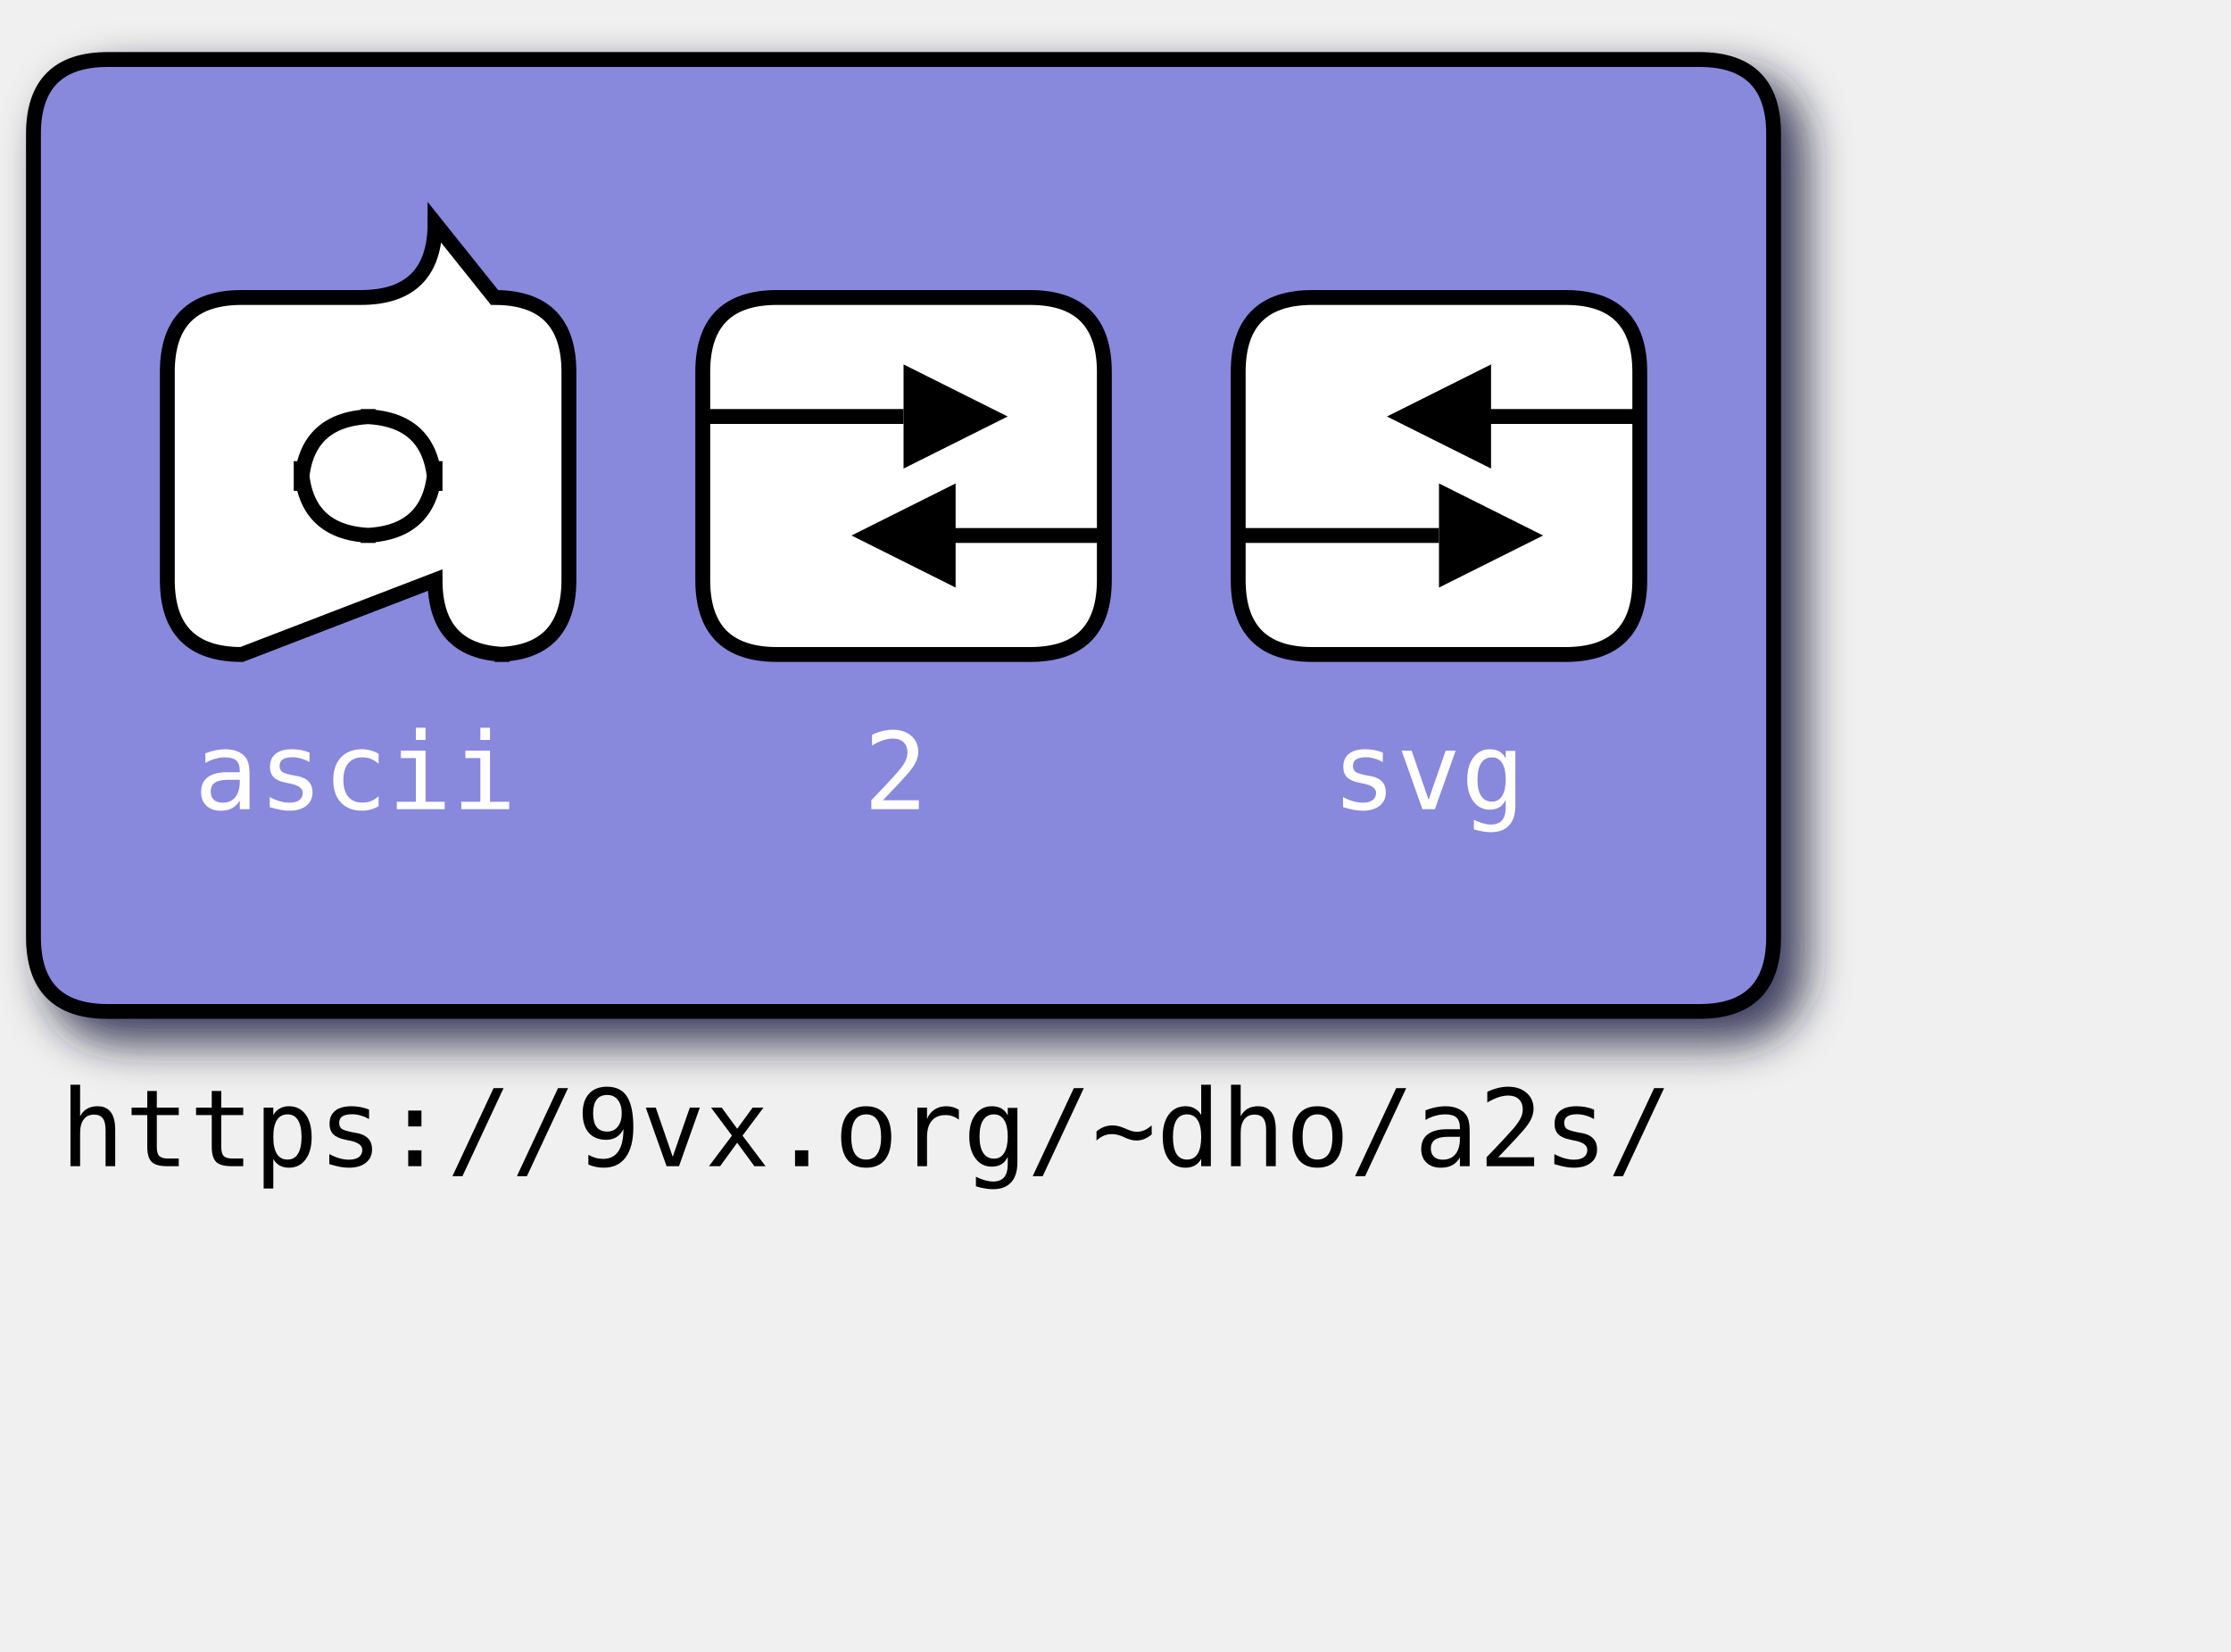
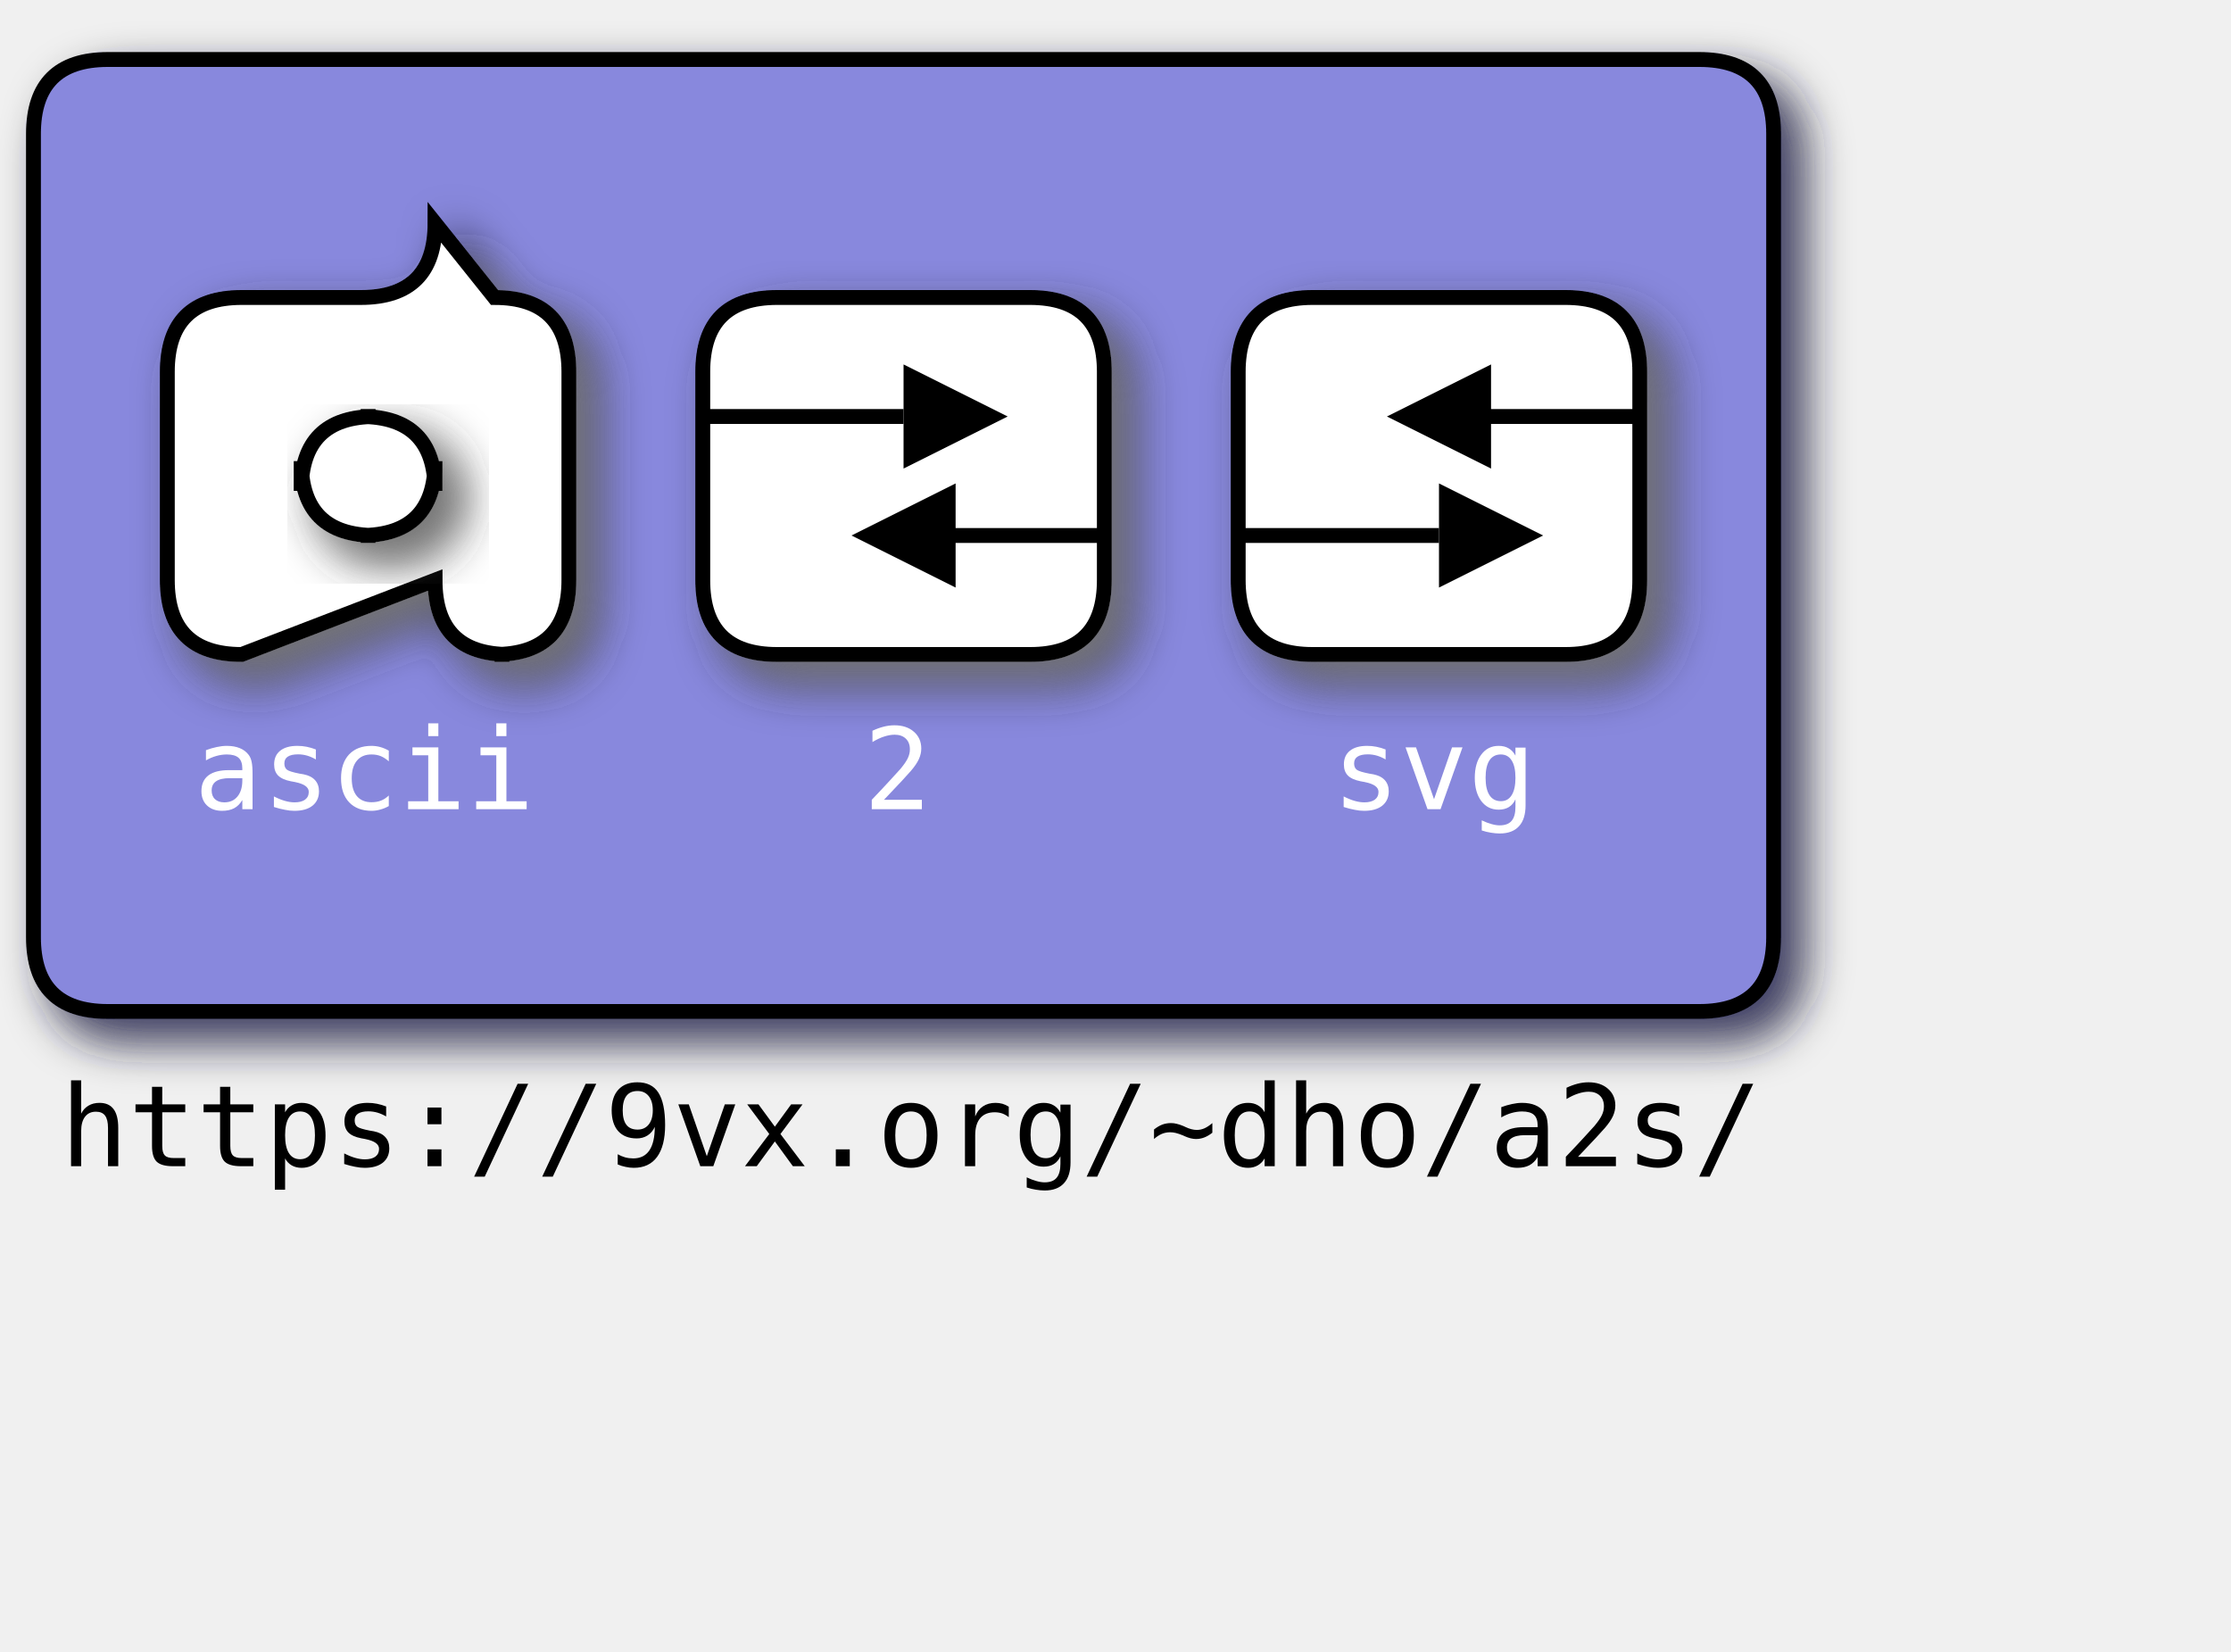
<svg xmlns="http://www.w3.org/2000/svg" width="300px" height="222px" version="1.1">
  <defs>
    <filter id="dsFilter" width="150%" height="150%">
      <feOffset result="offOut" in="SourceGraphic" dx="3" dy="3" />
      <feColorMatrix result="matrixOut" in="offOut" type="matrix" values="0.2 0 0 0 0 0 0.2 0 0 0 0 0 0.2 0 0 0 0 0 1 0" />
      <feGaussianBlur result="blurOut" in="matrixOut" stdDeviation="3" />
      <feBlend in="SourceGraphic" in2="blurOut" mode="normal" />
    </filter>
    <marker id="iPointer" viewBox="0 0 10 10" refX="5" refY="5" markerUnits="strokeWidth" markerWidth="8" markerHeight="7" orient="auto">
      <path d="M 10 0 L 10 10 L 0 5 z" />
    </marker>
    <marker id="Pointer" viewBox="0 0 10 10" refX="0" refY="5" markerUnits="strokeWidth" markerWidth="8" markerHeight="7" orient="auto">
      <path d="M 0 0 L 10 5 L 0 10 z" />
    </marker>
  </defs>
-   <g id="boxes" filter="url(#dsFilter)" stroke="black" stroke-width="2" fill="none">
-     <path id="path0" fill="#88d" d="M 4.5 18 Q 4.5 8 14.5 8 L 228.5 8 Q 238.5 8 238.5 18 L 238.5 126 Q 238.5 136 228.5 136 L 14.5 136 Q 4.5 136 4.5 126 Z" />
-     <path id="path1" fill="#fff" d="M 22.5 50 Q 22.5 40 32.5 40 L 48.5 40 Q 58.5 40 58.5 30 L 66.5 40 Q 76.5 40 76.5 50 L 76.5 78 Q 76.5 88 66.5 88 L 68.5 88 Q 58.5 88 58.5 78 L 32.5 88 Q 22.5 88 22.5 78 Z" />
-     <path id="path2" fill="#fff" d="M 94.5 50 Q 94.5 40 104.5 40 L 138.5 40 Q 148.5 40 148.5 50 L 148.5 78 Q 148.5 88 138.5 88 L 104.5 88 Q 94.5 88 94.5 78 Z" />
-     <path id="path3" fill="#fff" d="M 166.5 50 Q 166.5 40 176.5 40 L 210.5 40 Q 220.5 40 220.5 50 L 220.5 78 Q 220.5 88 210.5 88 L 176.5 88 Q 166.5 88 166.5 78 Z" />
-     <path id="path4" fill="#fff" d="M 40.5 66 Q 40.5 56 50.5 56 L 48.5 56 Q 58.5 56 58.5 66 L 58.5 62 Q 58.5 72 48.5 72 L 50.5 72 Q 40.5 72 40.5 62 Z" />
+   <g id="boxes" stroke="black" stroke-width="2" fill="none">
+     <path id="path0" filter="url(#dsFilter)" fill="#88d" d="M 4.5 18 Q 4.5 8 14.5 8 L 228.5 8 Q 238.5 8 238.5 18 L 238.5 126 Q 238.5 136 228.5 136 L 14.5 136 Q 4.5 136 4.5 126 Z" />
+     <path id="path1" filter="url(#dsFilter)" fill="#fff" d="M 22.5 50 Q 22.5 40 32.5 40 L 48.5 40 Q 58.5 40 58.5 30 L 66.5 40 Q 76.5 40 76.5 50 L 76.5 78 Q 76.5 88 66.5 88 L 68.5 88 Q 58.5 88 58.5 78 L 32.5 88 Q 22.5 88 22.5 78 Z" />
+     <path id="path2" filter="url(#dsFilter)" fill="#fff" d="M 94.5 50 Q 94.5 40 104.5 40 L 138.5 40 Q 148.5 40 148.5 50 L 148.5 78 Q 148.5 88 138.5 88 L 104.5 88 Q 94.5 88 94.5 78 Z" />
+     <path id="path3" filter="url(#dsFilter)" fill="#fff" d="M 166.5 50 Q 166.5 40 176.5 40 L 210.5 40 Q 220.5 40 220.5 50 L 220.5 78 Q 220.5 88 210.5 88 L 176.5 88 Q 166.5 88 166.5 78 Z" />
+     <path id="path4" filter="url(#dsFilter)" fill="#fff" d="M 40.5 66 Q 40.5 56 50.5 56 L 48.5 56 Q 58.5 56 58.5 66 L 58.5 62 Q 58.5 72 48.5 72 L 50.5 72 Q 40.5 72 40.5 62 Z" />
  </g>
  <g id="lines" stroke="black" stroke-width="2" fill="none">
    <path id="path5" marker-end="url(#Pointer)" d="M 94.5 56 L 121.5 56 " />
    <path id="path6" marker-start="url(#iPointer)" d="M 121.5 72 L 148.5 72 " />
    <path id="path7" marker-end="url(#Pointer)" d="M 166.5 72 L 193.5 72 " />
    <path id="path8" marker-start="url(#iPointer)" d="M 193.5 56 L 220.5 56 " />
  </g>
-   <g id="text" fill="black" style="font-family:monospace;font-size:14.4px">
+   <g id="text" fill="black" style="font-family:monospace;font-size:15.2px">
    <text x="26.1" y="108.8" fill="#fff">ascii </text>
    <text x="116.1" y="108.8" fill="#fff">2</text>
    <text x="179.1" y="108.8" fill="#fff">svg </text>
    <text x="8.1" y="156.8">https://9vx.org/~dho/a2s/ </text>
    <text x="-0.9" y="188.8" />
  </g>
</svg>
